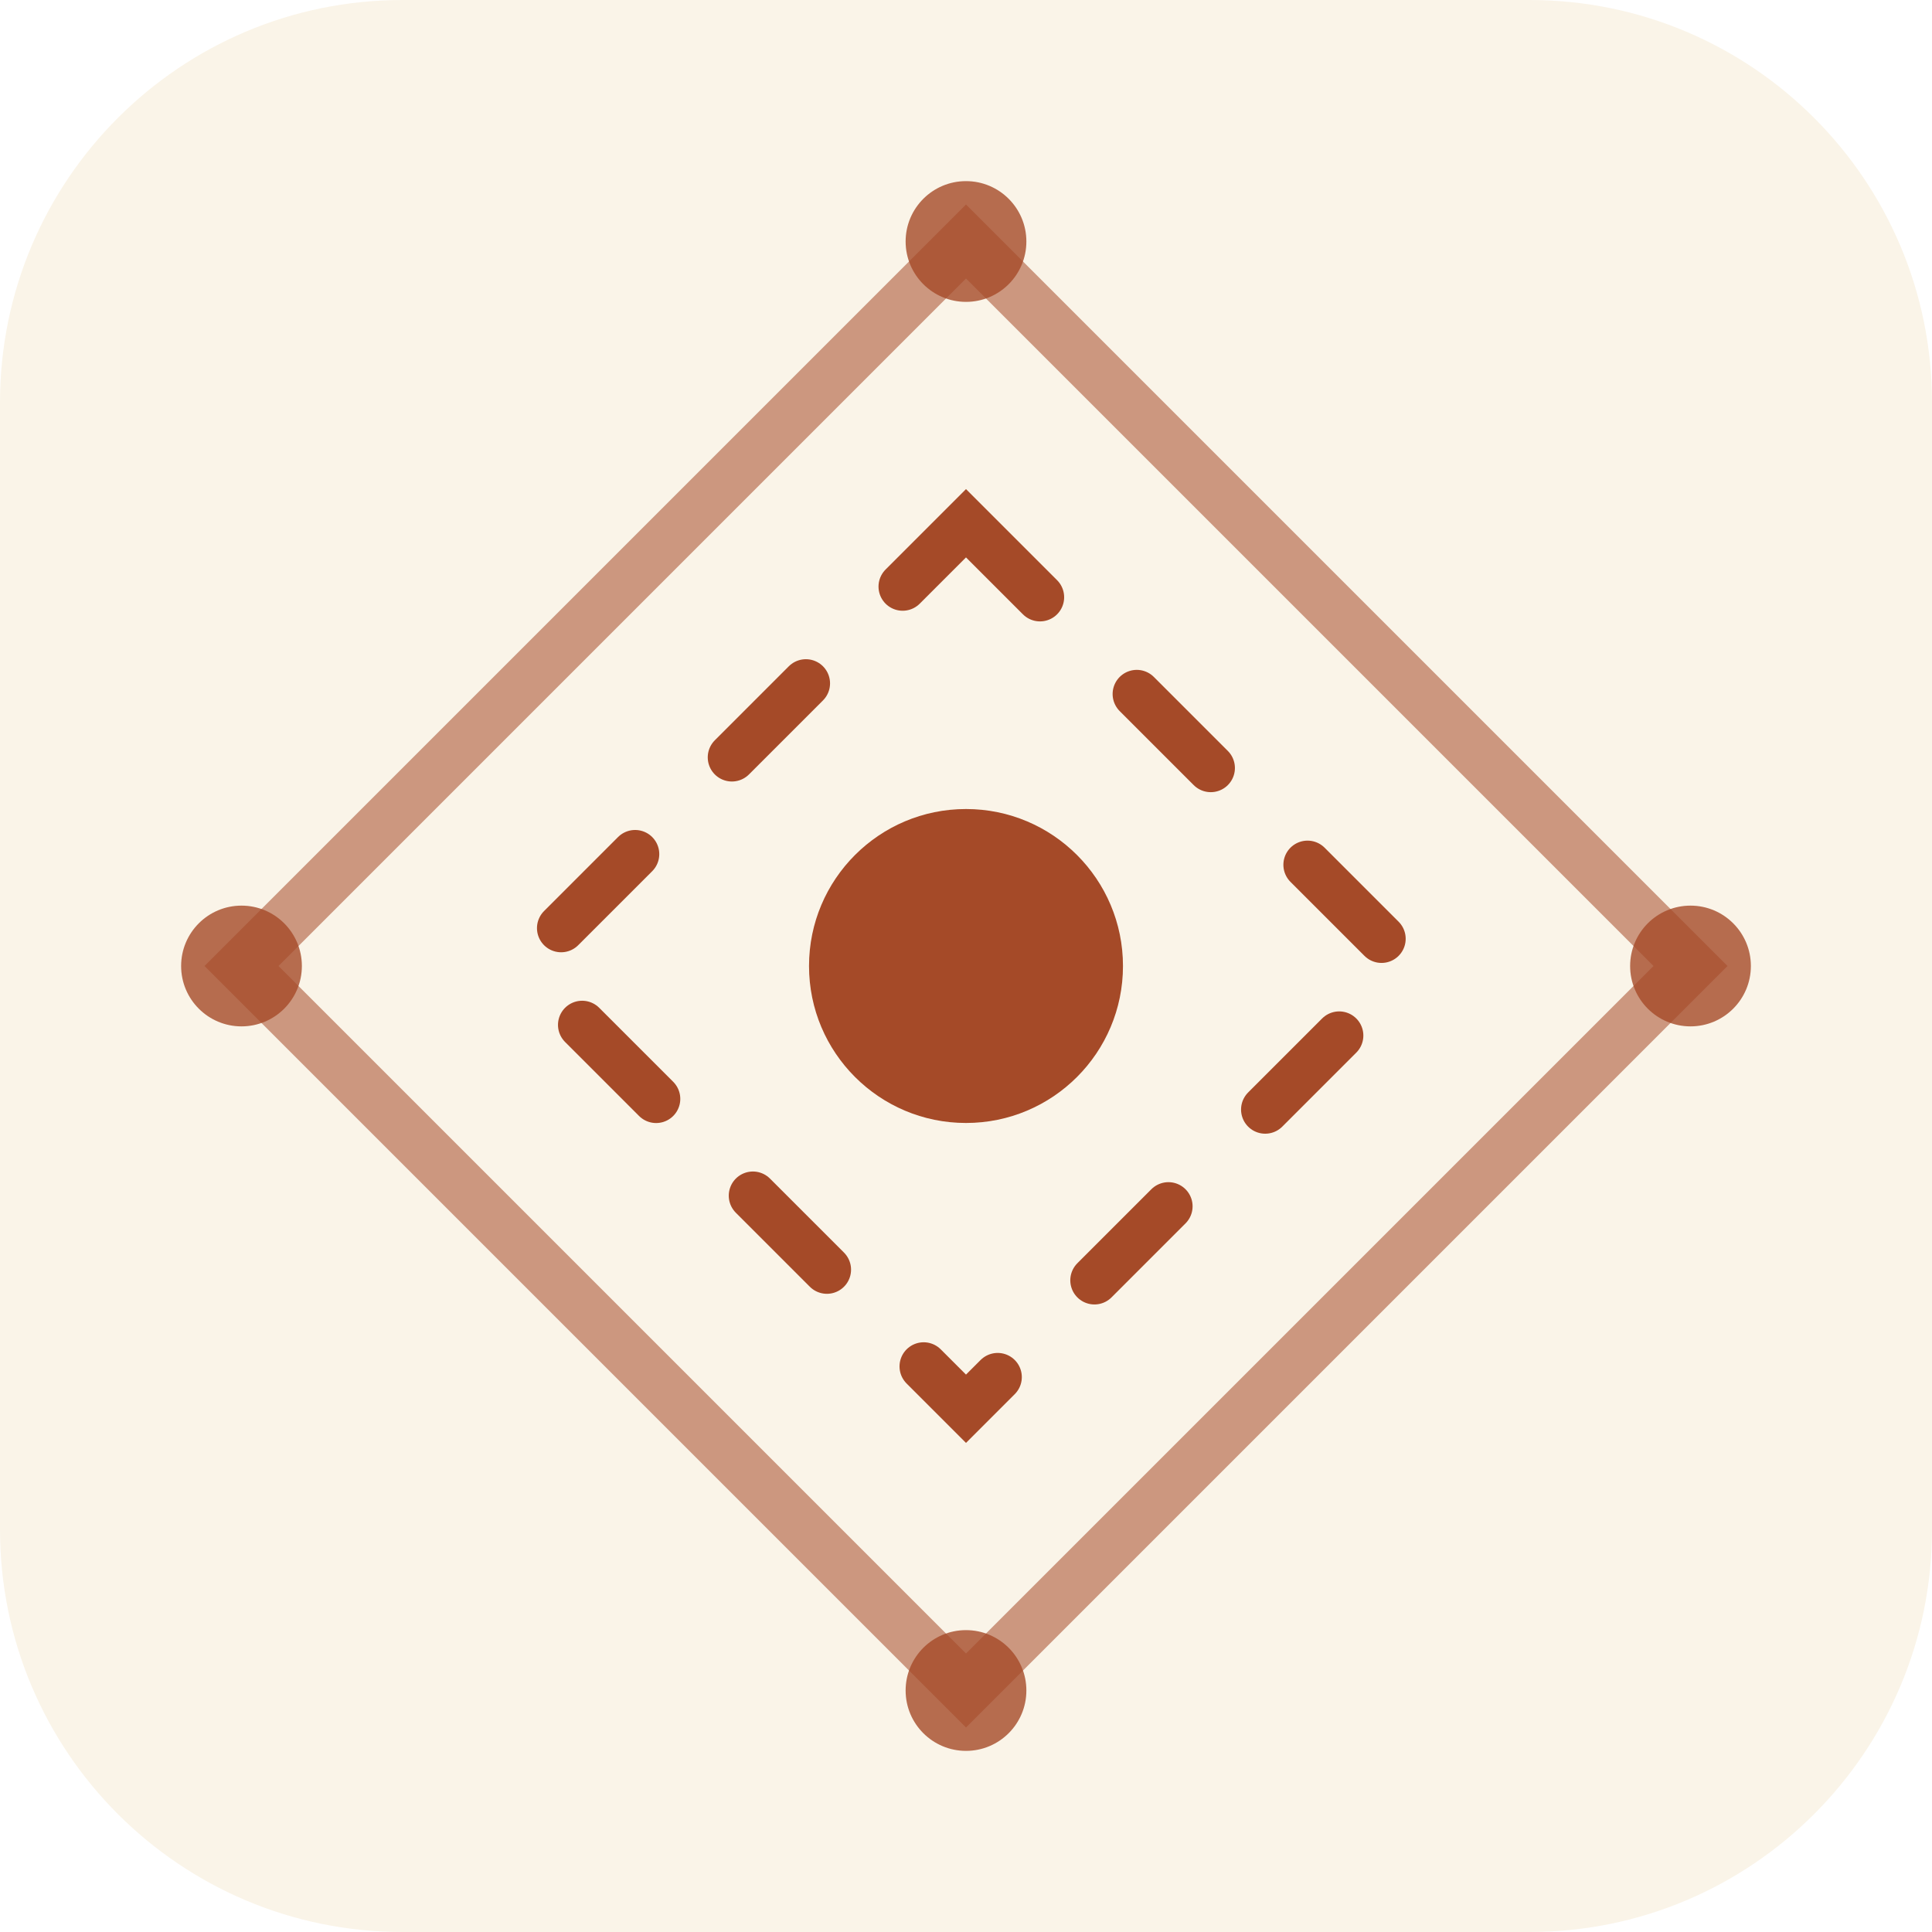
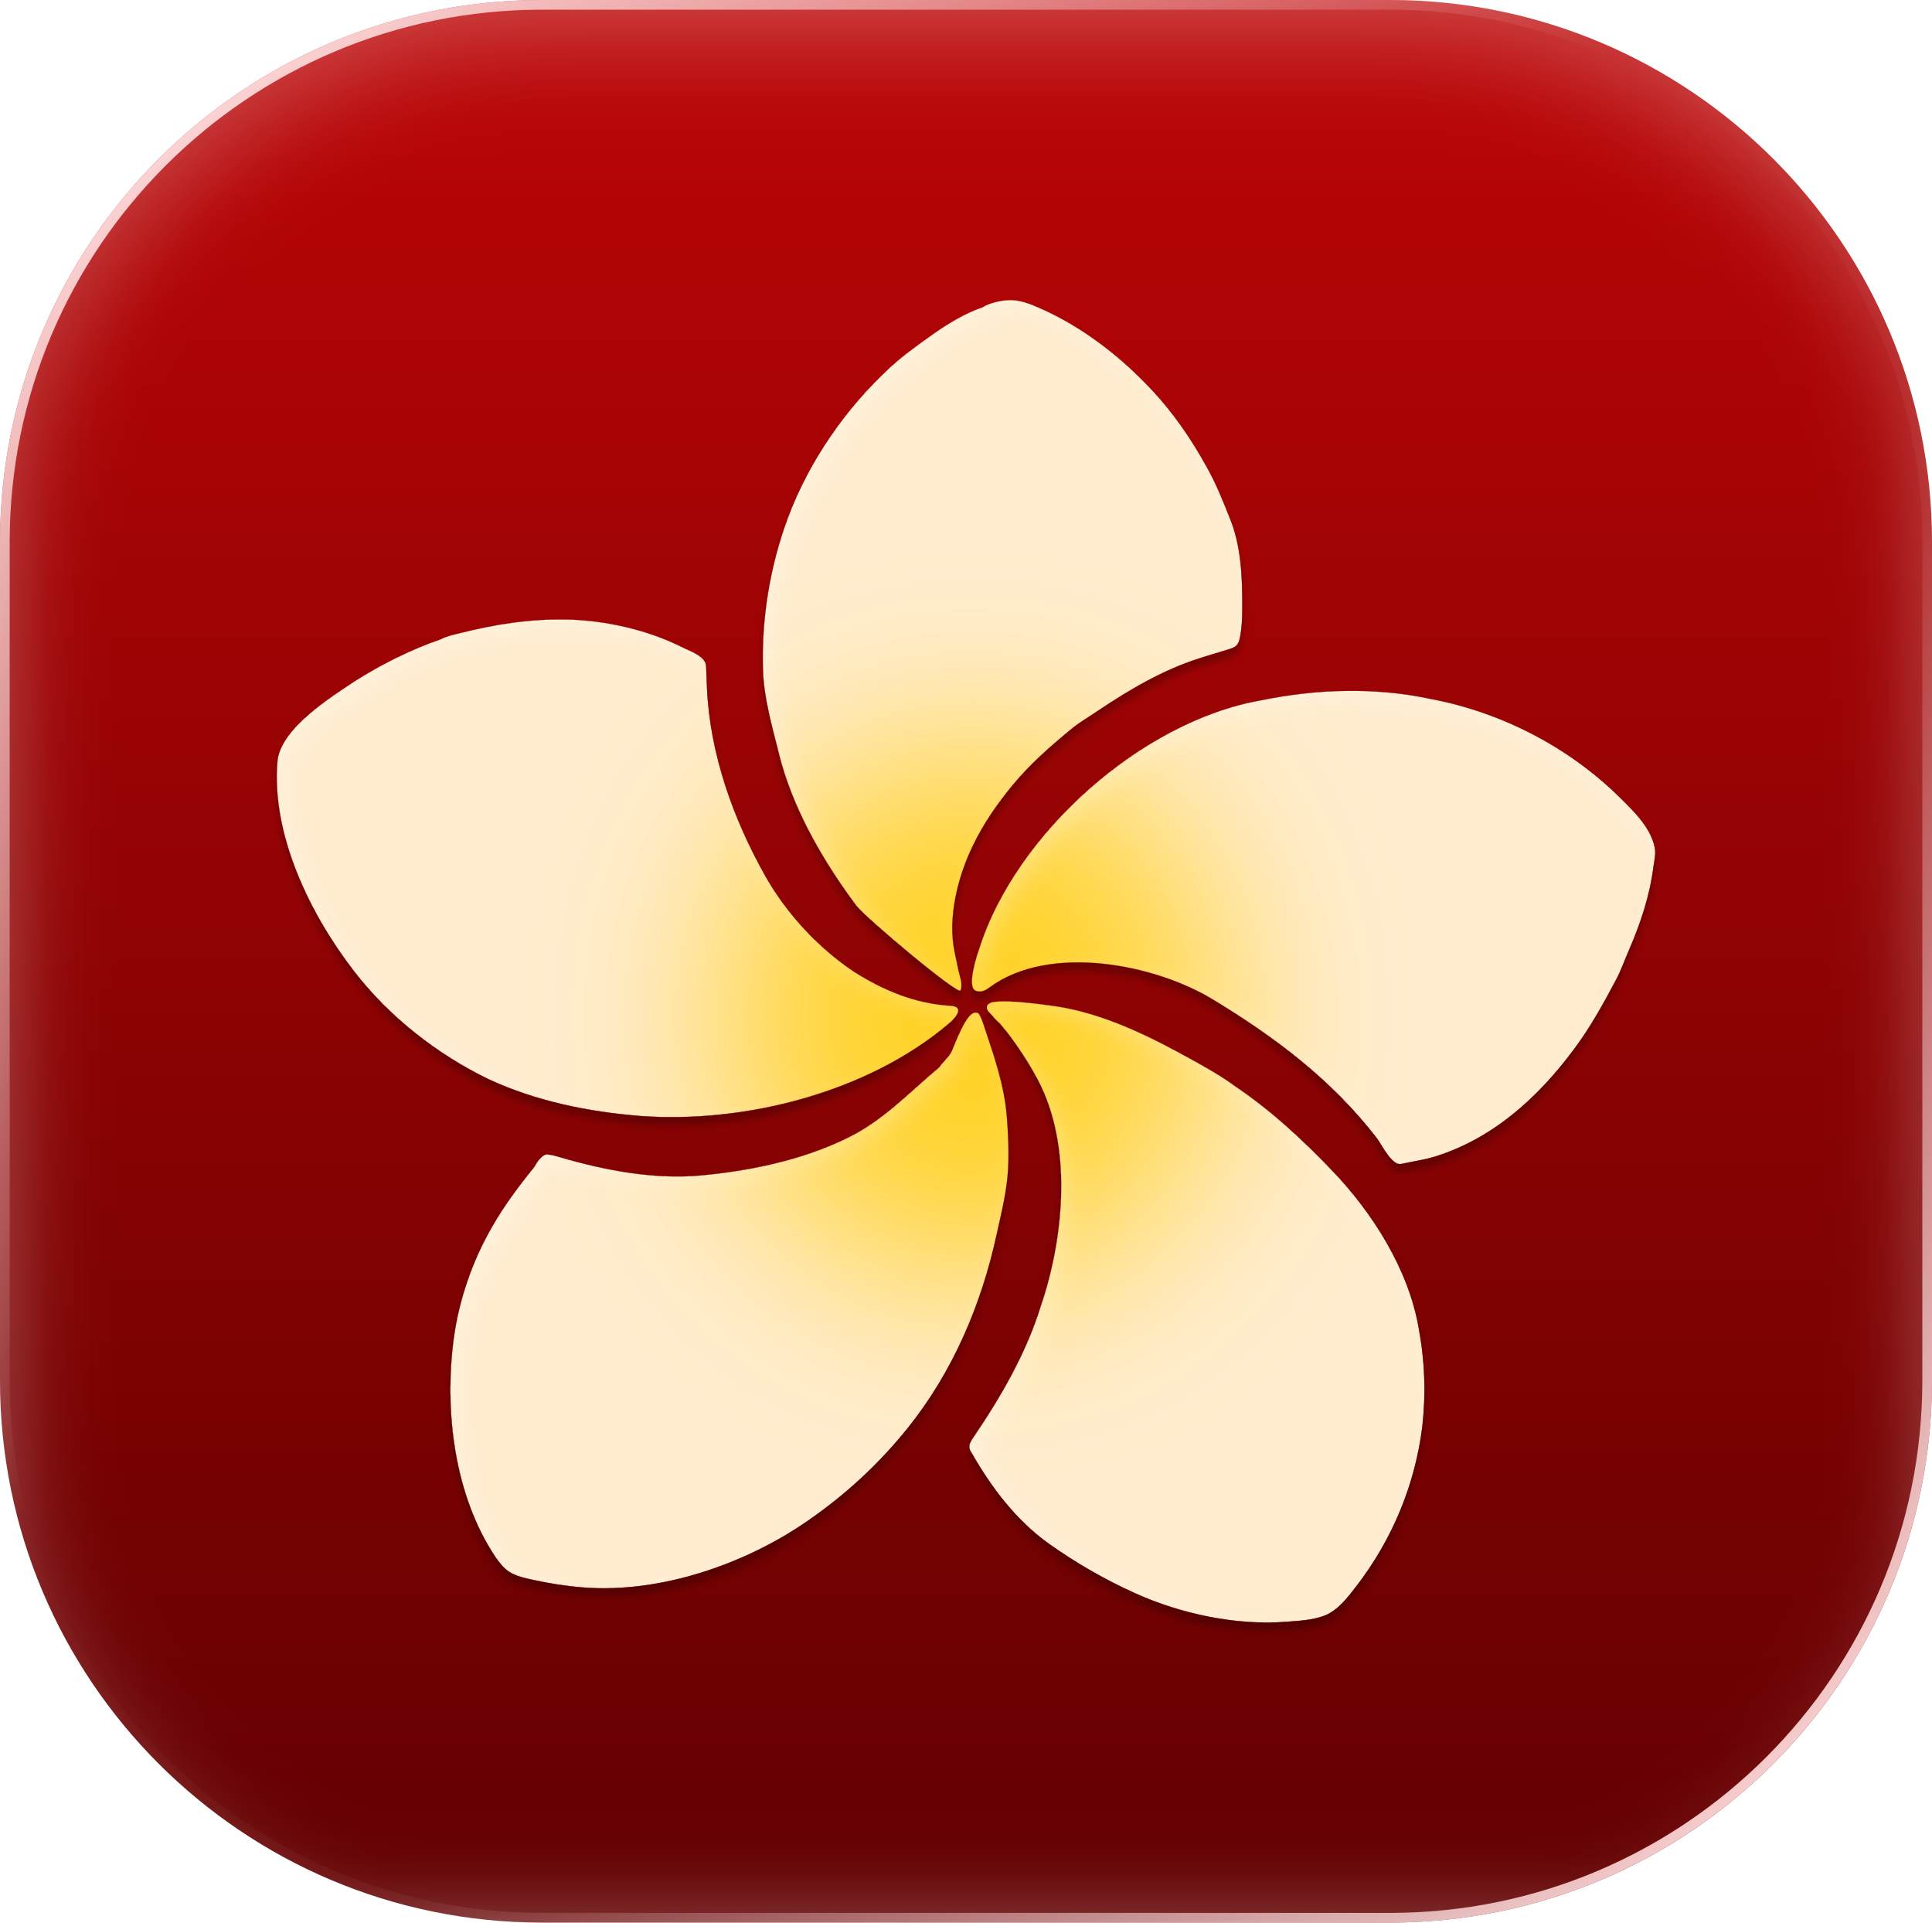
- <svg xmlns="http://www.w3.org/2000/svg" viewBox="0 0 48 48">
-   <rect width="48" height="48" rx="10" fill="#faf4e8" />
-   <g fill="none" stroke="#a54a28" stroke-linecap="round">
-     <path d="M24 6 42 24 24 42 6 24Z" stroke-width="1.3" opacity=".55" />
-     <path d="M24 13 35 24 24 35 13 24Z" stroke-width="1.2" stroke-dasharray="2.6 3.4" />
+ <svg xmlns="http://www.w3.org/2000/svg" width="998" height="993" viewBox="0 0 998 993" fill="none">
+   <g filter="url(#filter0_i_28_15)">
+     <rect width="998" height="993" rx="280" fill="url(#paint0_linear_28_15)" />
+     <rect x="2.5" y="2.5" width="993" height="988" rx="277.5" stroke="url(#paint1_linear_28_15)" stroke-width="5" />
+     <g filter="url(#filter1_di_28_15)">
+       <mask id="mask0_28_15" style="mask-type:alpha" maskUnits="userSpaceOnUse" x="143" y="155" width="712" height="683">
+         <path d="M227.537 330.255C230.428 328.74 233.955 327.889 237.135 327.149C255.74 322.439 273.704 319.612 292.998 319.994C312.802 320.442 334.55 325.336 352.402 334.319C356.152 336.217 364.42 338.907 364.716 343.961C364.952 347.786 364.964 351.629 365.189 355.458C366.764 389.744 378.845 423.323 395.509 452.854C406.456 472.127 422.577 489.449 440.722 501.7C456.041 511.522 472.726 518.476 490.985 519.532C498.292 519.977 493.849 525.389 490.299 528.463C448.436 564.112 384.782 580.414 330.398 576.335C303.69 574.171 276.958 568.735 252.485 557.421C225.917 544.571 201.03 525.134 182.843 501.499C160.409 472.403 140.189 431.475 143.322 393.409C144.75 376.446 170.63 360.292 183.255 351.873C197.134 343.098 212.035 335.635 227.537 330.255Z" fill="#FED491" />
+         <path d="M485.233 551.317C486.957 548.699 489.502 546.678 491.169 543.977C492.805 541.312 499.35 520.741 504.963 523.225C506.397 523.843 508.183 529.684 508.732 531.322C513.689 546.119 518.798 561.033 520.054 576.721C520.77 585.664 521.152 594.689 520.71 603.655C520.129 615.053 517.274 626.368 514.82 637.465C506.979 673.767 492.179 708.543 468.906 737.55C454.027 756.066 437.175 771.596 417.849 785.051C385.209 807.873 341.014 823.05 301.208 819.881C292.262 819.166 283.76 817.828 274.978 815.894C270.901 815.014 266.634 814.057 263.06 811.799C260.375 810.099 257.72 806.808 255.965 804.166C234.627 772.269 229.506 728.656 234.404 691.456C237.095 671.469 244.024 651.34 254.103 633.895C260.312 622.892 268.122 612.521 276.061 602.697C277.211 600.547 280.072 596.05 282.79 596.315C285.354 596.578 286.88 597.026 289.352 597.752C312.533 604.516 337.854 609.34 362.046 607.147C387.224 604.79 413.336 599.477 436.312 588.511C455.696 579.56 469.18 564.705 485.233 551.317Z" fill="#FED491" />
+         <path d="M505.908 490.049C524.62 430.797 589.524 372.708 651.113 361.793C679.812 355.873 710.176 354.843 738.945 361.005C775.705 367.931 810.713 385.995 837.412 412.586C844.311 419.359 852.682 427.662 854.746 437.649C855.431 440.966 854.564 444.405 854.09 447.694C852.225 462.595 847.397 477.009 841.456 490.713C839.227 495.758 837.428 501.039 834.848 505.918C828.102 518.596 821.158 531.259 812.448 542.695C794.133 567.243 770.711 588.246 741.112 597.381C735.48 599.113 729.523 599.88 723.777 601.152C718.988 602.198 713.586 590.844 711.25 587.832C687.97 557.67 658.76 535.74 626.79 516.333C596.624 497.894 542.281 487.202 511.31 509.812C509.106 511.452 506.89 512.712 504.061 511.651C499.233 509.848 504.695 493.426 505.908 490.049Z" fill="#FED491" />
+         <path d="M507.526 158.733C511.152 156.438 517.125 155.165 521.305 155.009C526.998 154.842 532.418 157.101 537.526 159.351C559.079 168.836 578.816 184.147 594.915 201.351C606.087 213.264 615.441 226.896 623.328 241.218C628.026 249.525 631.619 258.432 635.123 267.302C641.246 281.873 641.771 298.773 641.715 314.323C641.715 319.33 641.476 324.461 640.479 329.374C639.609 333.577 638.205 334.272 634.329 335.462C629.345 337.015 624.32 338.433 619.36 340.067C600.921 345.946 583.905 355.895 567.83 366.614C563.265 369.815 558.353 372.539 553.99 376.04C542.992 385.046 532.389 394.264 523.228 405.292C515.213 414.979 507.888 425.46 502.46 436.877C494.697 452.782 489.422 473.959 493.03 491.532C493.656 494.591 494.297 497.651 494.937 500.711C495.644 504.167 497.39 507.862 496.189 511.373C496.189 515.119 446.926 473.826 442.37 467.673C425.277 444.793 409.435 417.577 402.421 389.345C398.894 375.169 394.695 360.992 394.166 346.279C393.318 319.472 397.731 292.474 407.106 267.286C418.002 238.177 436.87 211.021 459.552 190.039C466.532 183.564 474.325 178.094 482.043 172.594C489.597 167.171 498.805 161.721 507.526 158.733Z" fill="#FED491" />
+         <path d="M516.757 528.757C514.61 527.017 512.741 524.654 510.867 522.622C508.471 520.026 510.394 517.94 513.4 517.538C521.732 516.426 537.265 518.697 545.093 519.733C570.343 523.521 593.905 535.291 616.079 547.578C623.599 551.733 631.304 556.087 638.22 561.222C656.463 573.459 672.887 588.727 688.102 604.597C708.805 626.139 727.579 655.503 732.841 685.954C736.003 702.921 736.623 719.816 734.673 737.025C730.931 766.991 719.095 795.254 700.736 819.108C696.147 825.047 691.028 831.95 683.783 834.591C677.632 836.828 671.017 837.12 664.557 837.605C638.766 839.653 610.025 833.594 586.278 822.832C570.573 815.742 555.949 807.297 541.843 797.305C524.918 785.164 512.241 768.441 502.002 750.468C501.559 749.68 501.132 749.232 500.857 748.243C500.299 746.035 501.928 743.724 503.085 742.031C517.261 721.15 530.062 699.044 537.647 674.721C549.786 639.031 554.232 591.494 535.999 557.406C531.373 548.683 526.085 540.718 520.099 532.898C519.019 531.486 517.744 530.256 516.757 528.757Z" fill="#FED491" />
+       </mask>
+       <g mask="url(#mask0_28_15)">
+         <path d="M227.537 330.255C230.428 328.74 233.955 327.889 237.135 327.149C255.74 322.439 273.704 319.612 292.998 319.994C312.802 320.442 334.55 325.336 352.402 334.319C356.152 336.217 364.42 338.907 364.716 343.961C364.952 347.786 364.964 351.629 365.189 355.458C366.764 389.744 378.845 423.323 395.509 452.854C406.456 472.127 422.577 489.449 440.722 501.7C456.041 511.522 472.726 518.476 490.985 519.532C498.292 519.977 493.849 525.389 490.299 528.463C448.436 564.112 384.782 580.414 330.398 576.335C303.69 574.171 276.958 568.735 252.485 557.421C225.917 544.571 201.03 525.134 182.843 501.499C160.409 472.403 140.189 431.475 143.322 393.409C144.75 376.446 170.63 360.292 183.255 351.873C197.134 343.098 212.035 335.635 227.537 330.255Z" fill="#FFECCF" />
+         <path d="M485.233 551.317C486.957 548.699 489.502 546.678 491.169 543.977C492.805 541.312 499.35 520.741 504.963 523.225C506.397 523.843 508.183 529.684 508.732 531.322C513.689 546.119 518.798 561.033 520.054 576.721C520.77 585.664 521.152 594.689 520.71 603.655C520.129 615.053 517.274 626.368 514.82 637.465C506.979 673.767 492.179 708.543 468.906 737.55C454.027 756.066 437.175 771.596 417.849 785.051C385.209 807.873 341.014 823.05 301.208 819.881C292.262 819.166 283.76 817.828 274.978 815.894C270.901 815.014 266.634 814.057 263.06 811.799C260.375 810.099 257.72 806.808 255.965 804.166C234.627 772.269 229.506 728.656 234.404 691.456C237.095 671.469 244.024 651.34 254.103 633.895C260.312 622.892 268.122 612.521 276.061 602.697C277.211 600.547 280.072 596.05 282.79 596.315C285.354 596.578 286.88 597.026 289.352 597.752C312.533 604.516 337.854 609.34 362.046 607.147C387.224 604.79 413.336 599.477 436.312 588.511C455.696 579.56 469.18 564.705 485.233 551.317Z" fill="#FFECCF" />
+         <path d="M505.908 490.049C524.62 430.797 589.524 372.708 651.113 361.793C679.812 355.873 710.176 354.843 738.945 361.005C775.705 367.931 810.713 385.995 837.412 412.586C844.311 419.359 852.682 427.662 854.746 437.649C855.431 440.966 854.564 444.405 854.09 447.694C852.225 462.595 847.397 477.009 841.456 490.713C839.227 495.758 837.428 501.039 834.848 505.918C828.102 518.596 821.158 531.259 812.448 542.695C794.133 567.243 770.711 588.246 741.112 597.381C735.48 599.113 729.523 599.88 723.777 601.152C718.988 602.198 713.586 590.844 711.25 587.832C687.97 557.67 658.76 535.74 626.79 516.333C596.624 497.894 542.281 487.202 511.31 509.812C509.106 511.452 506.89 512.712 504.061 511.651C499.233 509.848 504.695 493.426 505.908 490.049Z" fill="#FFECCF" />
+         <path d="M507.526 158.733C511.152 156.438 517.125 155.165 521.305 155.009C526.998 154.842 532.418 157.101 537.526 159.351C559.079 168.836 578.816 184.147 594.915 201.351C606.087 213.264 615.441 226.896 623.328 241.218C628.026 249.525 631.619 258.432 635.123 267.302C641.246 281.873 641.771 298.773 641.715 314.323C641.715 319.33 641.476 324.461 640.479 329.374C639.609 333.577 638.205 334.272 634.329 335.462C629.345 337.015 624.32 338.433 619.36 340.067C600.921 345.946 583.905 355.895 567.83 366.614C563.265 369.815 558.353 372.539 553.99 376.04C542.992 385.046 532.389 394.264 523.228 405.292C515.213 414.979 507.888 425.46 502.46 436.877C494.697 452.782 489.422 473.959 493.03 491.532C493.656 494.591 494.297 497.651 494.937 500.711C495.644 504.167 497.39 507.862 496.189 511.373C496.189 515.119 446.926 473.826 442.37 467.673C425.277 444.793 409.435 417.577 402.421 389.345C398.894 375.169 394.695 360.992 394.166 346.279C393.318 319.472 397.731 292.474 407.106 267.286C418.002 238.177 436.87 211.021 459.552 190.039C466.532 183.564 474.325 178.094 482.043 172.594C489.597 167.171 498.805 161.721 507.526 158.733Z" fill="#FFECCF" />
+         <path d="M516.757 528.757C514.61 527.017 512.741 524.654 510.867 522.622C508.471 520.026 510.394 517.94 513.4 517.538C521.732 516.426 537.265 518.697 545.093 519.733C570.343 523.521 593.905 535.291 616.079 547.578C623.599 551.733 631.304 556.087 638.22 561.222C656.463 573.459 672.887 588.727 688.102 604.597C708.805 626.139 727.579 655.503 732.841 685.954C736.003 702.921 736.623 719.816 734.673 737.025C730.931 766.991 719.095 795.254 700.736 819.108C696.147 825.047 691.028 831.95 683.783 834.591C677.632 836.828 671.017 837.12 664.557 837.605C638.766 839.653 610.025 833.594 586.278 822.832C570.573 815.742 555.949 807.297 541.843 797.305C524.918 785.164 512.241 768.441 502.002 750.468C501.559 749.68 501.132 749.232 500.857 748.243C500.299 746.035 501.928 743.724 503.085 742.031C517.261 721.15 530.062 699.044 537.647 674.721C549.786 639.031 554.232 591.494 535.999 557.406C531.373 548.683 526.085 540.718 520.099 532.898C519.019 531.486 517.744 530.256 516.757 528.757Z" fill="#FFECCF" />
+         <g opacity="0.83" filter="url(#filter2_f_28_15)">
+           <path d="M628 524.5C628 599.887 571.588 661 502 661C432.412 661 376 599.887 376 524.5C376 449.113 432.412 388 502 388C571.588 388 628 449.113 628 524.5Z" fill="#FFCC00" />
+         </g>
+       </g>
+     </g>
  </g>
-   <circle cx="24" cy="24" r="3.9" fill="#a54a28" />
-   <g fill="#a54a28" opacity=".8">
-     <circle cx="24" cy="6" r="1.5" />
-     <circle cx="42" cy="24" r="1.5" />
-     <circle cx="24" cy="42" r="1.5" />
-     <circle cx="6" cy="24" r="1.5" />
-   </g>
+   <defs>
+     <filter id="filter0_i_28_15" x="0" y="0" width="1002" height="1014" filterUnits="userSpaceOnUse" color-interpolation-filters="sRGB">
+       <feFlood flood-opacity="0" result="BackgroundImageFix" />
+       <feBlend mode="normal" in="SourceGraphic" in2="BackgroundImageFix" result="shape" />
+       <feColorMatrix in="SourceAlpha" type="matrix" values="0 0 0 0 0 0 0 0 0 0 0 0 0 0 0 0 0 0 127 0" result="hardAlpha" />
+       <feOffset dx="4" dy="21" />
+       <feGaussianBlur stdDeviation="25" />
+       <feComposite in2="hardAlpha" operator="arithmetic" k2="-1" k3="1" />
+       <feColorMatrix type="matrix" values="0 0 0 0 1 0 0 0 0 1 0 0 0 0 1 0 0 0 0.25 0" />
+       <feBlend mode="normal" in2="shape" result="effect1_innerShadow_28_15" />
+     </filter>
+     <filter id="filter1_di_28_15" x="139" y="155" width="720" height="691" filterUnits="userSpaceOnUse" color-interpolation-filters="sRGB">
+       <feFlood flood-opacity="0" result="BackgroundImageFix" />
+       <feColorMatrix in="SourceAlpha" type="matrix" values="0 0 0 0 0 0 0 0 0 0 0 0 0 0 0 0 0 0 127 0" result="hardAlpha" />
+       <feOffset dy="4" />
+       <feGaussianBlur stdDeviation="2" />
+       <feComposite in2="hardAlpha" operator="out" />
+       <feColorMatrix type="matrix" values="0 0 0 0 0 0 0 0 0 0 0 0 0 0 0 0 0 0 0.25 0" />
+       <feBlend mode="normal" in2="BackgroundImageFix" result="effect1_dropShadow_28_15" />
+       <feBlend mode="normal" in="SourceGraphic" in2="effect1_dropShadow_28_15" result="shape" />
+       <feColorMatrix in="SourceAlpha" type="matrix" values="0 0 0 0 0 0 0 0 0 0 0 0 0 0 0 0 0 0 127 0" result="hardAlpha" />
+       <feOffset dx="4" dy="4" />
+       <feGaussianBlur stdDeviation="5.7" />
+       <feComposite in2="hardAlpha" operator="arithmetic" k2="-1" k3="1" />
+       <feColorMatrix type="matrix" values="0 0 0 0 1 0 0 0 0 1 0 0 0 0 1 0 0 0 0.25 0" />
+       <feBlend mode="normal" in2="shape" result="effect2_innerShadow_28_15" />
+     </filter>
+     <filter id="filter2_f_28_15" x="276" y="288" width="452" height="473" filterUnits="userSpaceOnUse" color-interpolation-filters="sRGB">
+       <feFlood flood-opacity="0" result="BackgroundImageFix" />
+       <feBlend mode="normal" in="SourceGraphic" in2="BackgroundImageFix" result="shape" />
+       <feGaussianBlur stdDeviation="50" result="effect1_foregroundBlur_28_15" />
+     </filter>
+     <linearGradient id="paint0_linear_28_15" x1="499" y1="0" x2="499" y2="993" gradientUnits="userSpaceOnUse">
+       <stop stop-color="#BD0506" />
+       <stop offset="1" stop-color="#610001" />
+     </linearGradient>
+     <linearGradient id="paint1_linear_28_15" x1="81.836" y1="33.762" x2="925.559" y2="947.576" gradientUnits="userSpaceOnUse">
+       <stop stop-color="#FFD7D7" />
+       <stop offset="0.403" stop-color="#FFD7D7" stop-opacity="0" />
+       <stop offset="0.633" stop-color="#FFD7D7" stop-opacity="0.049" />
+       <stop offset="1" stop-color="#FFD7D7" />
+     </linearGradient>
+   </defs>
</svg>
